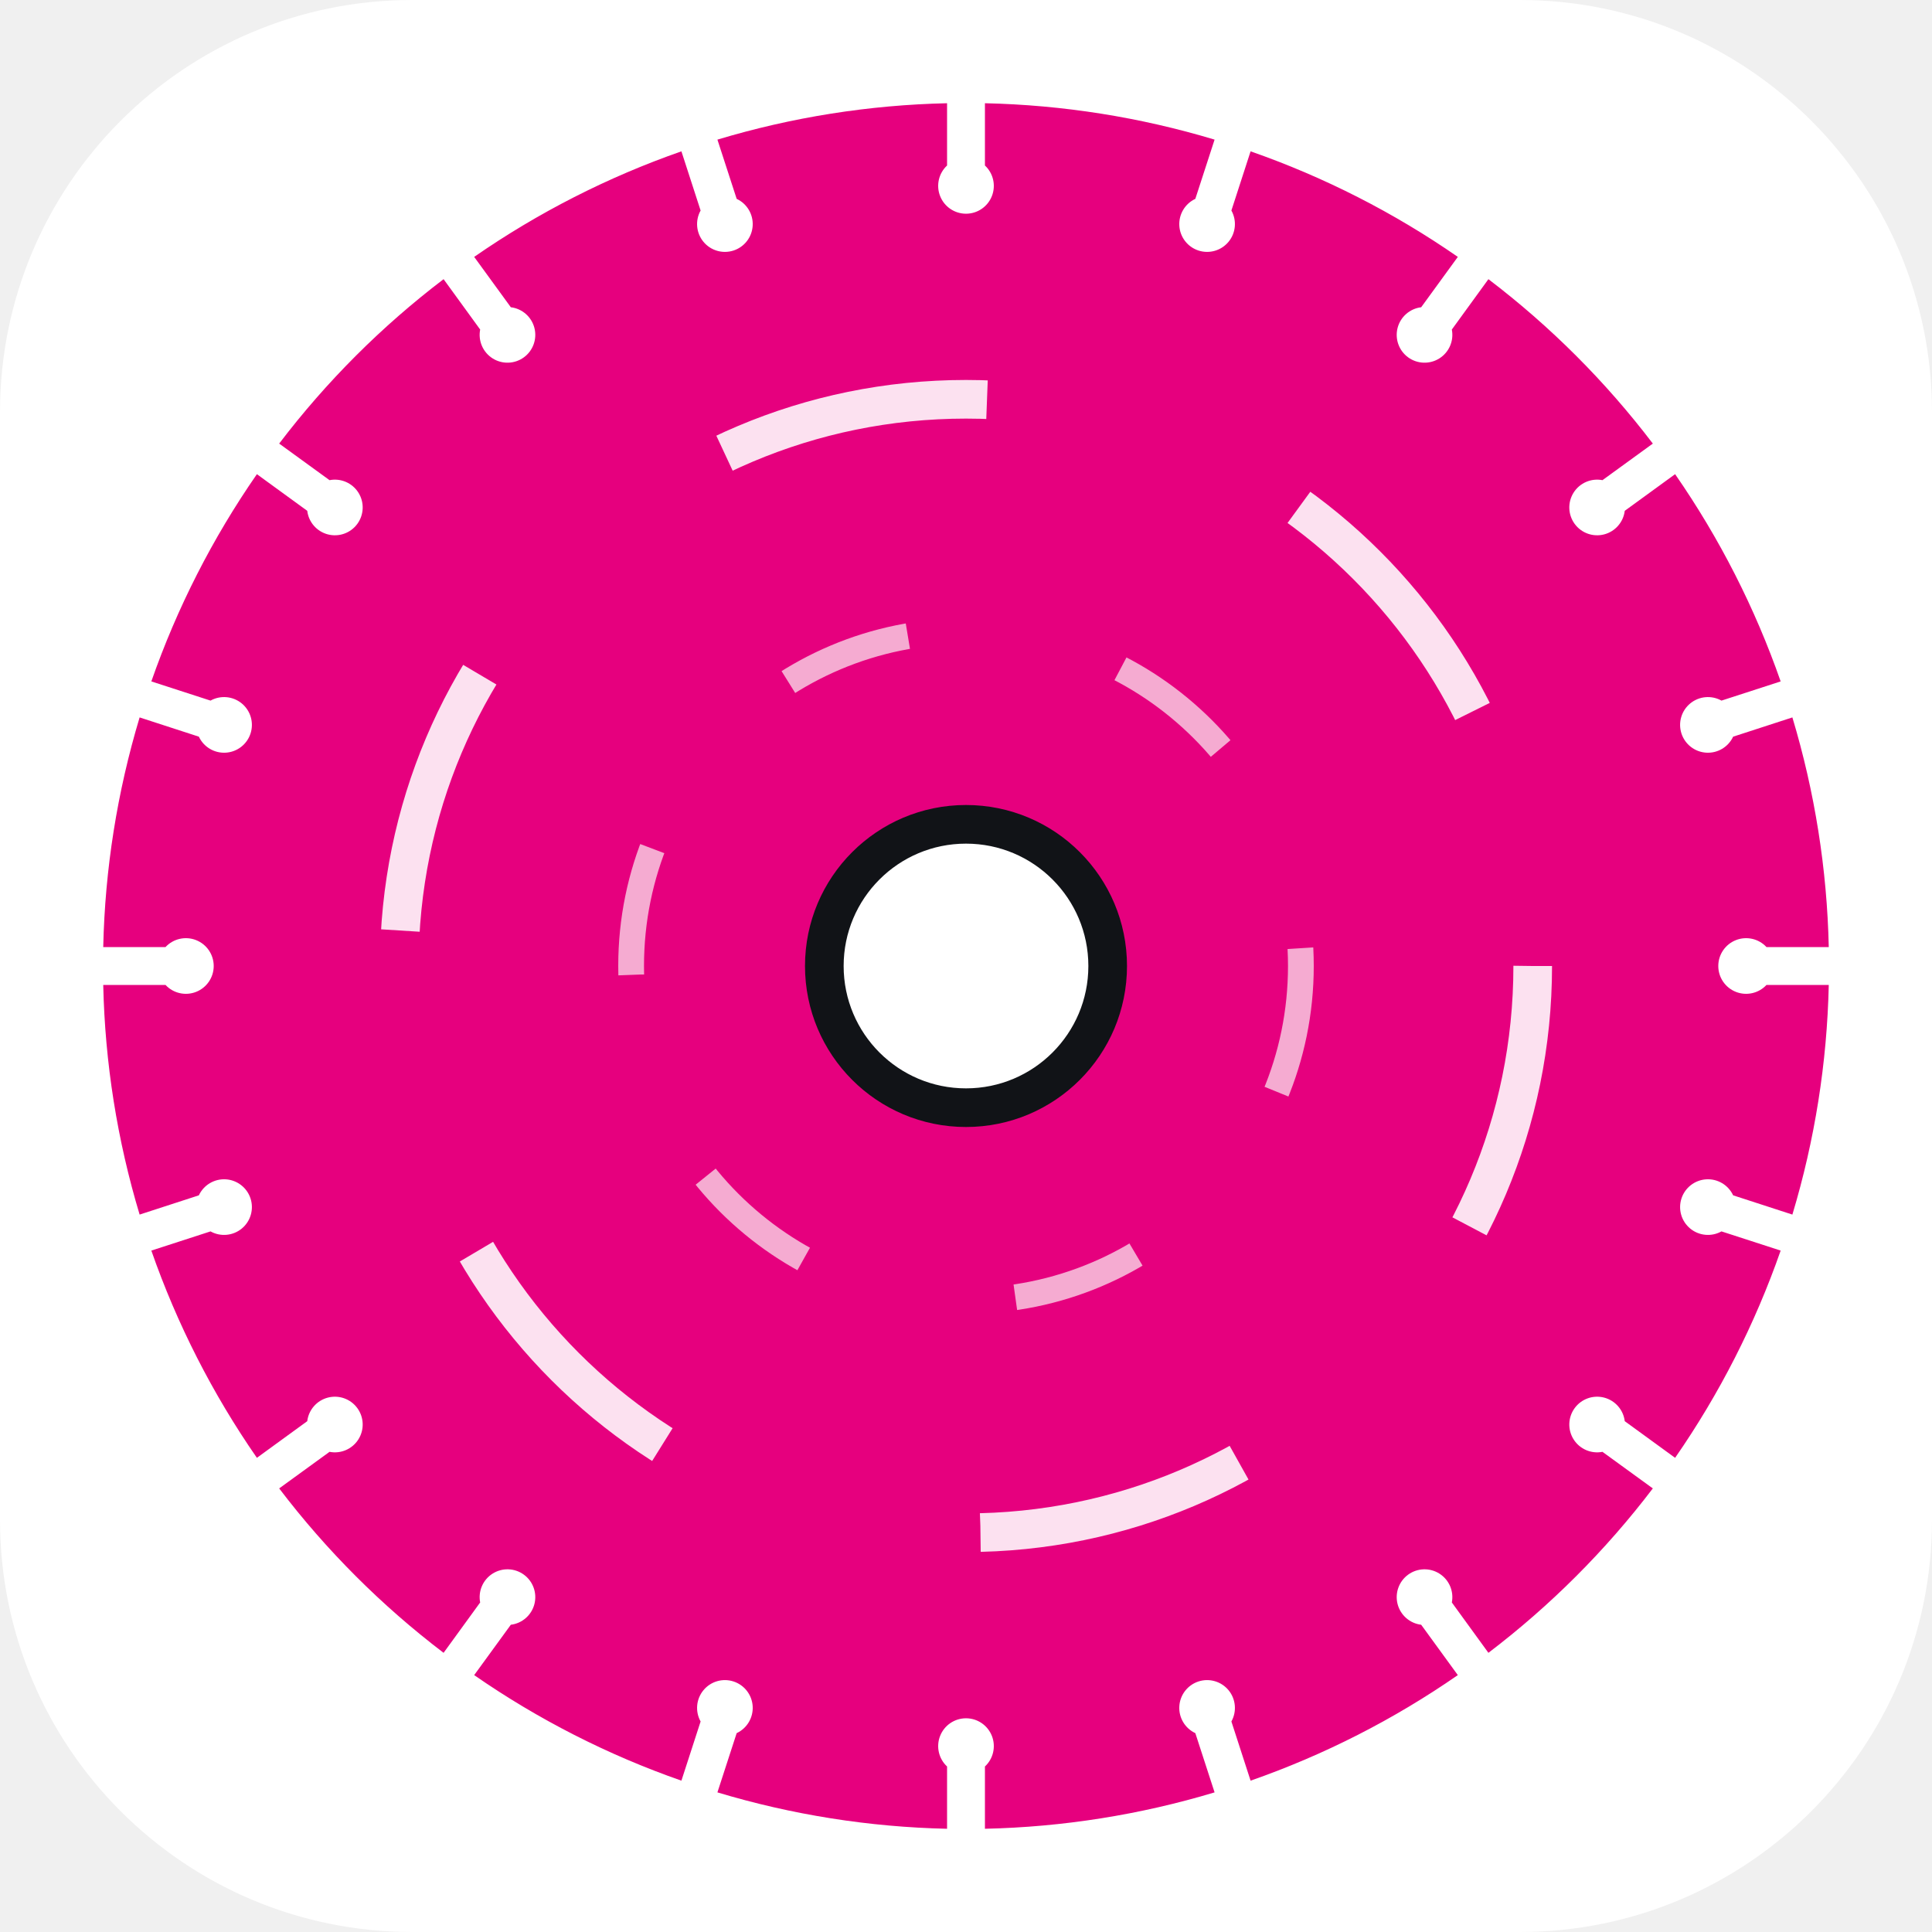
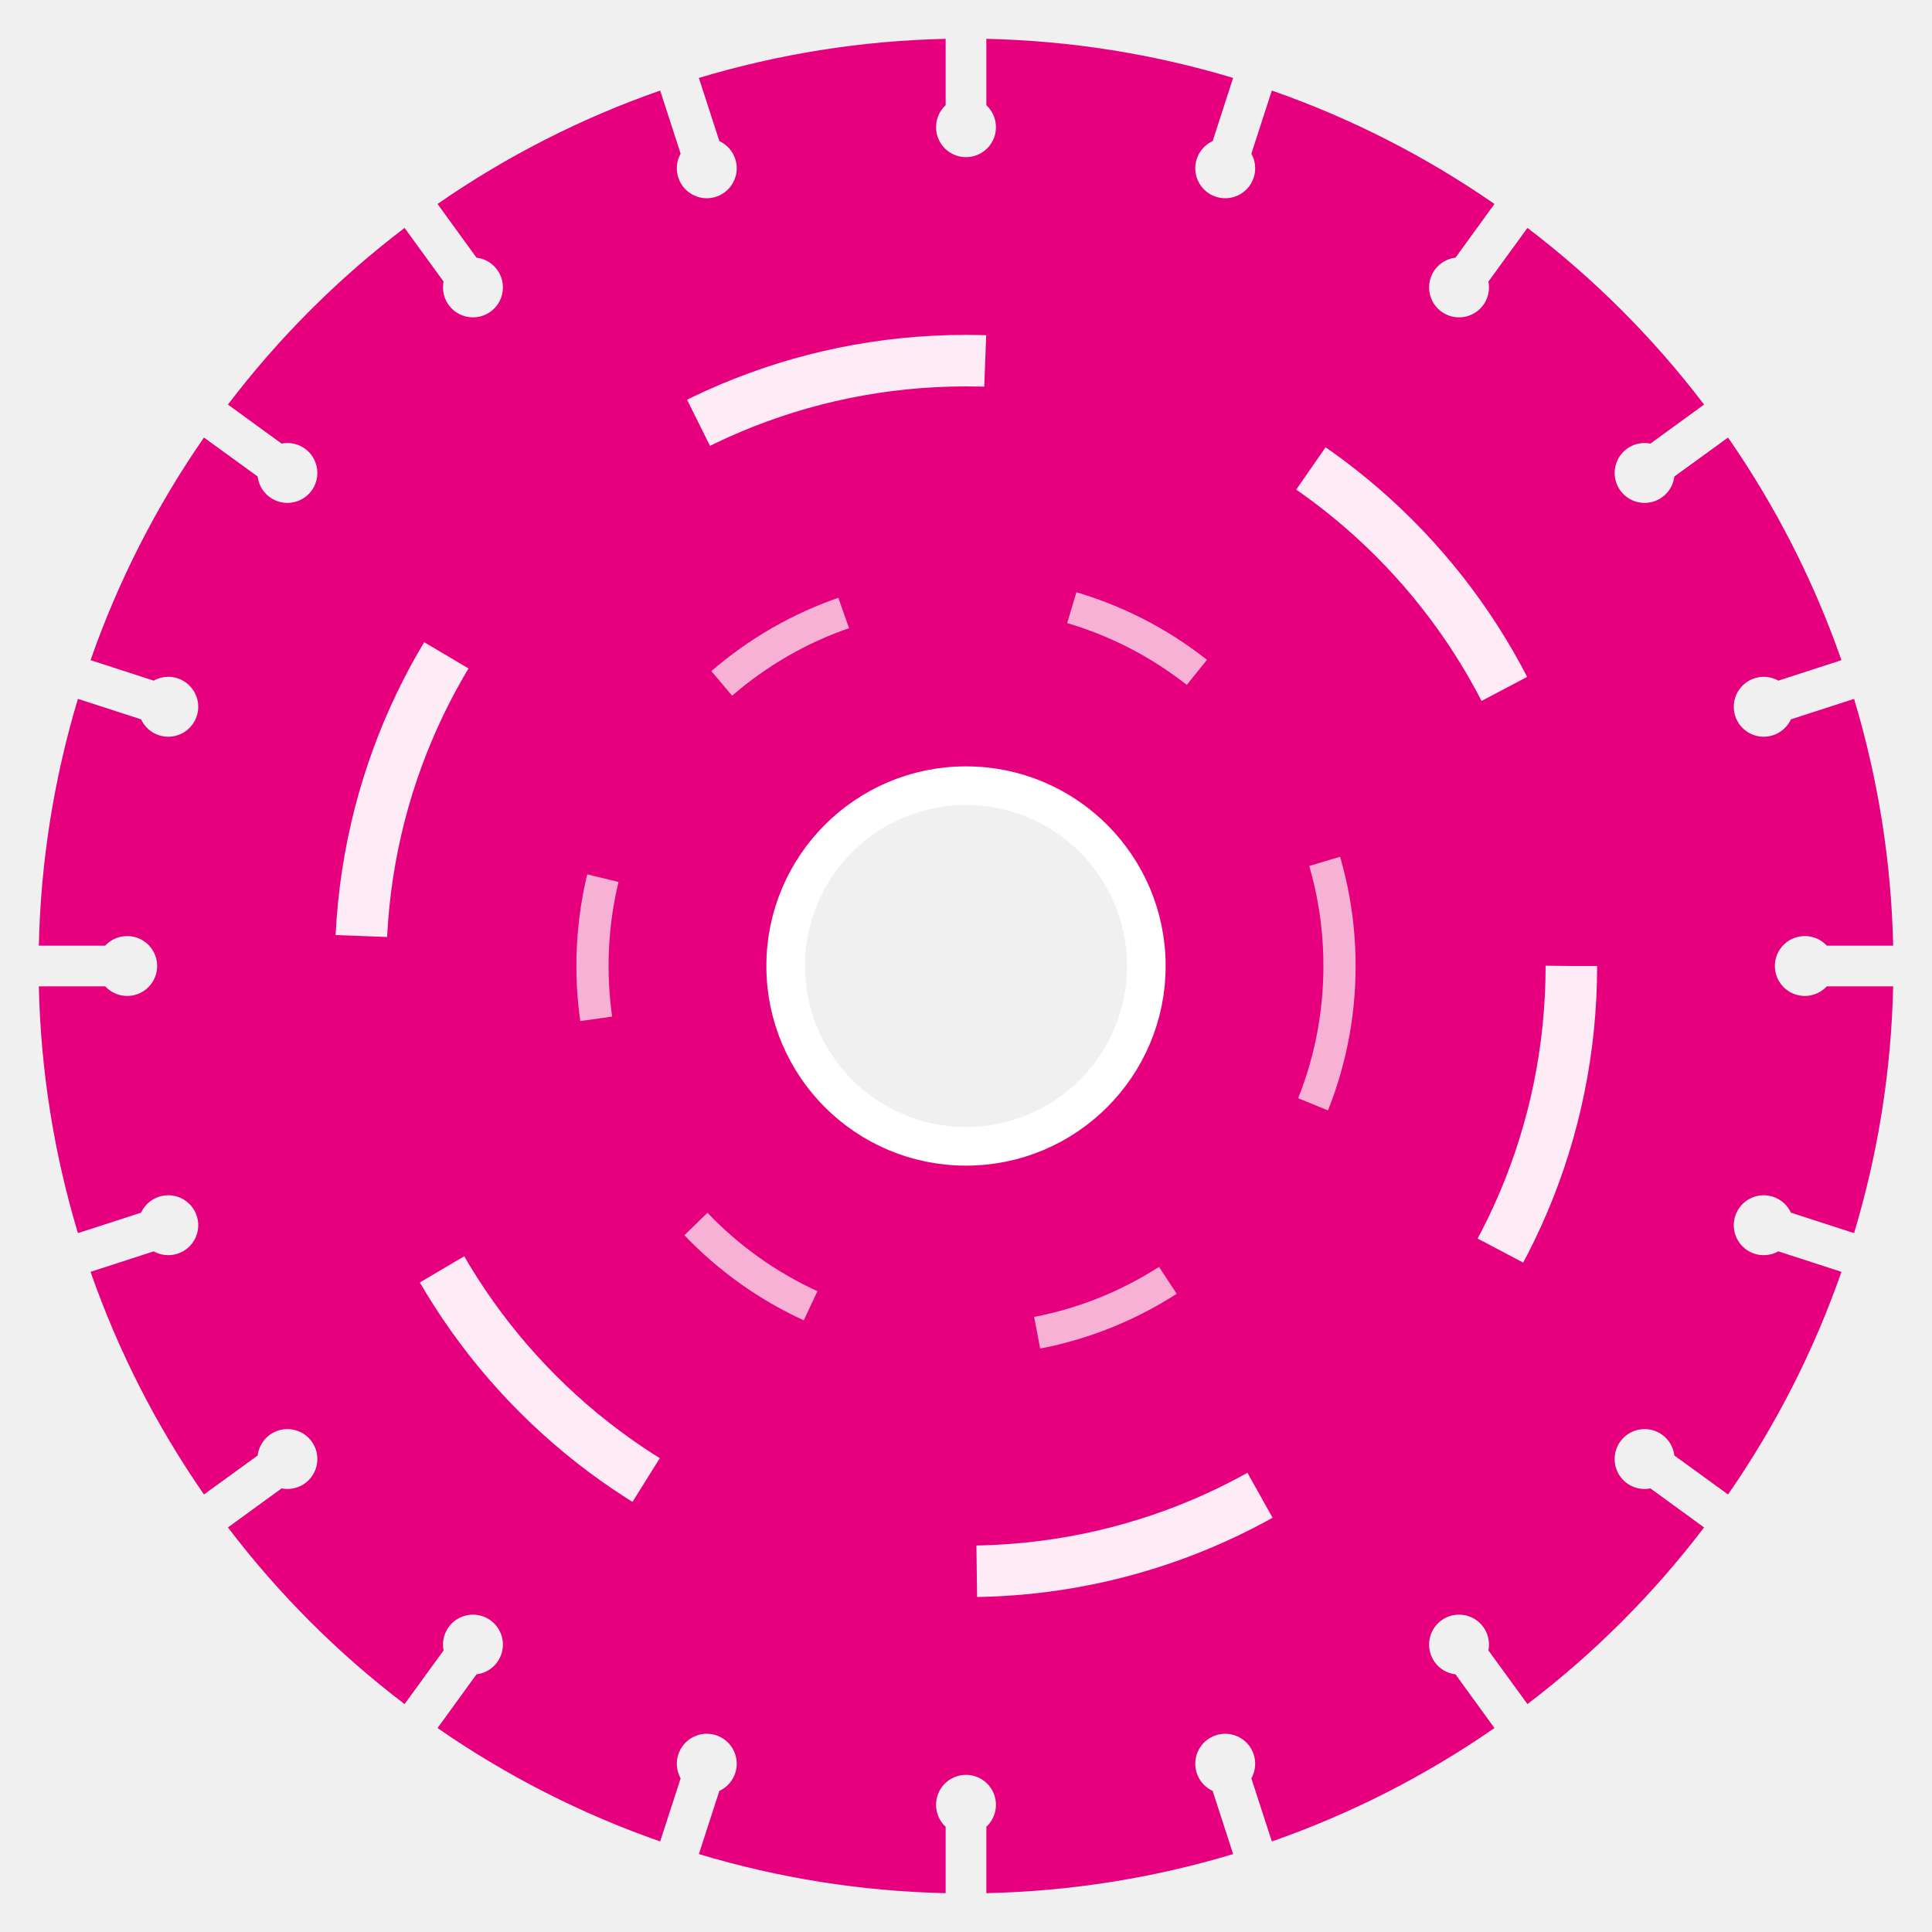
<svg xmlns="http://www.w3.org/2000/svg" viewBox="0 0 300 300" fill="none">
  <style>
    @keyframes favSawSpin { from { transform: rotate(0deg); } to { transform: rotate(360deg); } }
    .fav-rotor { transform-origin: 150px 150px; animation: favSawSpin 5s linear infinite; }
    @media (prefers-reduced-motion: reduce) { .fav-rotor { animation: none; } }
  </style>
-   <rect width="300" height="300" rx="64" fill="#FFFFFF" />
  <g class="fav-rotor">
-     <path fill="#E6007E" d="M147.06,16.03 L147.06,25.70 A4.32,4.32 0 1,0 152.94,25.70 L152.94,16.03 A134.00,134.00 0 0,1 188.60,21.68 L185.61,30.88 A4.32,4.32 0 1,0 191.21,32.69 L194.19,23.50 A134.00,134.00 0 0,1 226.37,39.89 L220.68,47.71 A4.32,4.32 0 1,0 225.44,51.17 L231.12,43.35 A134.00,134.00 0 0,1 256.65,68.88 L248.83,74.56 A4.32,4.32 0 1,0 252.29,79.32 L260.11,73.63 A134.00,134.00 0 0,1 276.50,105.81 L267.31,108.79 A4.32,4.32 0 1,0 269.12,114.39 L278.32,111.40 A134.00,134.00 0 0,1 283.97,147.06 L274.30,147.06 A4.32,4.32 0 1,0 274.30,152.94 L283.97,152.94 A134.00,134.00 0 0,1 278.32,188.60 L269.12,185.61 A4.32,4.32 0 1,0 267.31,191.21 L276.50,194.19 A134.00,134.00 0 0,1 260.11,226.37 L252.29,220.68 A4.32,4.32 0 1,0 248.83,225.44 L256.65,231.12 A134.00,134.00 0 0,1 231.12,256.65 L225.44,248.83 A4.32,4.32 0 1,0 220.68,252.29 L226.37,260.11 A134.00,134.00 0 0,1 194.19,276.50 L191.21,267.31 A4.32,4.32 0 1,0 185.61,269.12 L188.60,278.32 A134.00,134.00 0 0,1 152.94,283.97 L152.94,274.30 A4.32,4.32 0 1,0 147.06,274.30 L147.06,283.97 A134.00,134.00 0 0,1 111.40,278.32 L114.39,269.12 A4.32,4.32 0 1,0 108.79,267.31 L105.81,276.50 A134.00,134.00 0 0,1 73.63,260.11 L79.32,252.29 A4.32,4.32 0 1,0 74.56,248.83 L68.88,256.65 A134.00,134.00 0 0,1 43.35,231.12 L51.17,225.44 A4.32,4.32 0 1,0 47.71,220.68 L39.89,226.37 A134.00,134.00 0 0,1 23.50,194.19 L32.69,191.21 A4.32,4.32 0 1,0 30.88,185.61 L21.68,188.60 A134.00,134.00 0 0,1 16.03,152.94 L25.70,152.94 A4.32,4.32 0 1,0 25.70,147.06 L16.03,147.06 A134.00,134.00 0 0,1 21.68,111.40 L30.88,114.39 A4.32,4.32 0 1,0 32.69,108.79 L23.50,105.81 A134.00,134.00 0 0,1 39.89,73.63 L47.71,79.32 A4.32,4.32 0 1,0 51.17,74.56 L43.35,68.88 A134.00,134.00 0 0,1 68.88,43.35 L74.56,51.17 A4.32,4.32 0 1,0 79.32,47.71 L73.63,39.89 A134.00,134.00 0 0,1 105.81,23.50 L108.79,32.69 A4.32,4.32 0 1,0 114.39,30.88 L111.40,21.68 A134.00,134.00 0 0,1 147.06,16.03 Z" />
-     <circle cx="150" cy="150" r="88" stroke="#FFFFFF" stroke-width="6" stroke-dasharray="42 52" opacity="0.88" />
-     <circle cx="150" cy="150" r="52" stroke="#F8C9DF" stroke-width="4" stroke-dasharray="20 34" opacity="0.85" />
-     <circle cx="150" cy="150" r="22" fill="#FFFFFF" stroke="#111317" stroke-width="6" />
+     <path fill="#E6007E" fill-rule="evenodd" d="M146.84,6.03 L146.84,16.34 A4.65,4.65 0 1,0 153.16,16.34 L153.16,6.03 A144.00,144.00 0 0,1 191.48,12.10 L188.30,21.91 A4.65,4.65 0 1,0 194.31,23.86 L197.49,14.06 A144.00,144.00 0 0,1 232.06,31.67 L226.01,40.01 A4.65,4.65 0 1,0 231.12,43.72 L237.18,35.39 A144.00,144.00 0 0,1 264.61,62.82 L256.28,68.88 A4.65,4.65 0 1,0 259.99,73.99 L268.33,67.94 A144.00,144.00 0 0,1 285.94,102.51 L276.14,105.69 A4.65,4.65 0 1,0 278.09,111.70 L287.90,108.52 A144.00,144.00 0 0,1 293.97,146.84 L283.66,146.84 A4.65,4.65 0 1,0 283.66,153.16 L293.97,153.16 A144.00,144.00 0 0,1 287.90,191.48 L278.09,188.30 A4.65,4.65 0 1,0 276.14,194.31 L285.94,197.49 A144.00,144.00 0 0,1 268.33,232.06 L259.99,226.01 A4.65,4.65 0 1,0 256.28,231.12 L264.61,237.18 A144.00,144.00 0 0,1 237.18,264.61 L231.12,256.28 A4.65,4.65 0 1,0 226.01,259.99 L232.06,268.33 A144.00,144.00 0 0,1 197.49,285.94 L194.31,276.14 A4.65,4.65 0 1,0 188.30,278.09 L191.48,287.90 A144.00,144.00 0 0,1 153.16,293.97 L153.16,283.66 A4.65,4.65 0 1,0 146.84,283.66 L146.84,293.97 A144.00,144.00 0 0,1 108.52,287.90 L111.70,278.09 A4.65,4.65 0 1,0 105.69,276.14 L102.51,285.94 A144.00,144.00 0 0,1 67.94,268.33 L73.99,259.99 A4.65,4.65 0 1,0 68.88,256.28 L62.82,264.61 A144.00,144.00 0 0,1 35.39,237.18 L43.72,231.12 A4.65,4.65 0 1,0 40.01,226.01 L31.67,232.06 A144.00,144.00 0 0,1 14.06,197.49 L23.86,194.31 A4.65,4.65 0 1,0 21.91,188.30 L12.10,191.48 A144.00,144.00 0 0,1 6.03,153.16 L16.34,153.16 A4.65,4.65 0 1,0 16.34,146.84 L6.03,146.84 A144.00,144.00 0 0,1 12.10,108.52 L21.91,111.70 A4.65,4.65 0 1,0 23.86,105.69 L14.06,102.51 A144.00,144.00 0 0,1 31.67,67.94 L40.01,73.99 A4.65,4.65 0 1,0 43.72,68.88 L35.39,62.82 A144.00,144.00 0 0,1 62.82,35.39 L68.88,43.72 A4.65,4.65 0 1,0 73.99,40.01 L67.94,31.67 A144.00,144.00 0 0,1 102.51,14.06 L105.69,23.86 A4.65,4.65 0 1,0 111.70,21.91 L108.52,12.10 A144.00,144.00 0 0,1 146.84,6.03 Z M150.00,124.00 A26.00,26.00 0 1,0 150.00,176.00 A26.00,26.00 0 1,0 150.00,124.00 Z" />
+     <circle cx="150" cy="150" r="94" stroke="#FFFFFF" stroke-width="8" stroke-dasharray="46 54" opacity="0.92" />
+     <circle cx="150" cy="150" r="58" stroke="#F8C9DF" stroke-width="5" stroke-dasharray="22 36" opacity="0.88" />
+     <circle cx="150" cy="150" r="28" stroke="#FFFFFF" stroke-width="6" />
  </g>
</svg>
